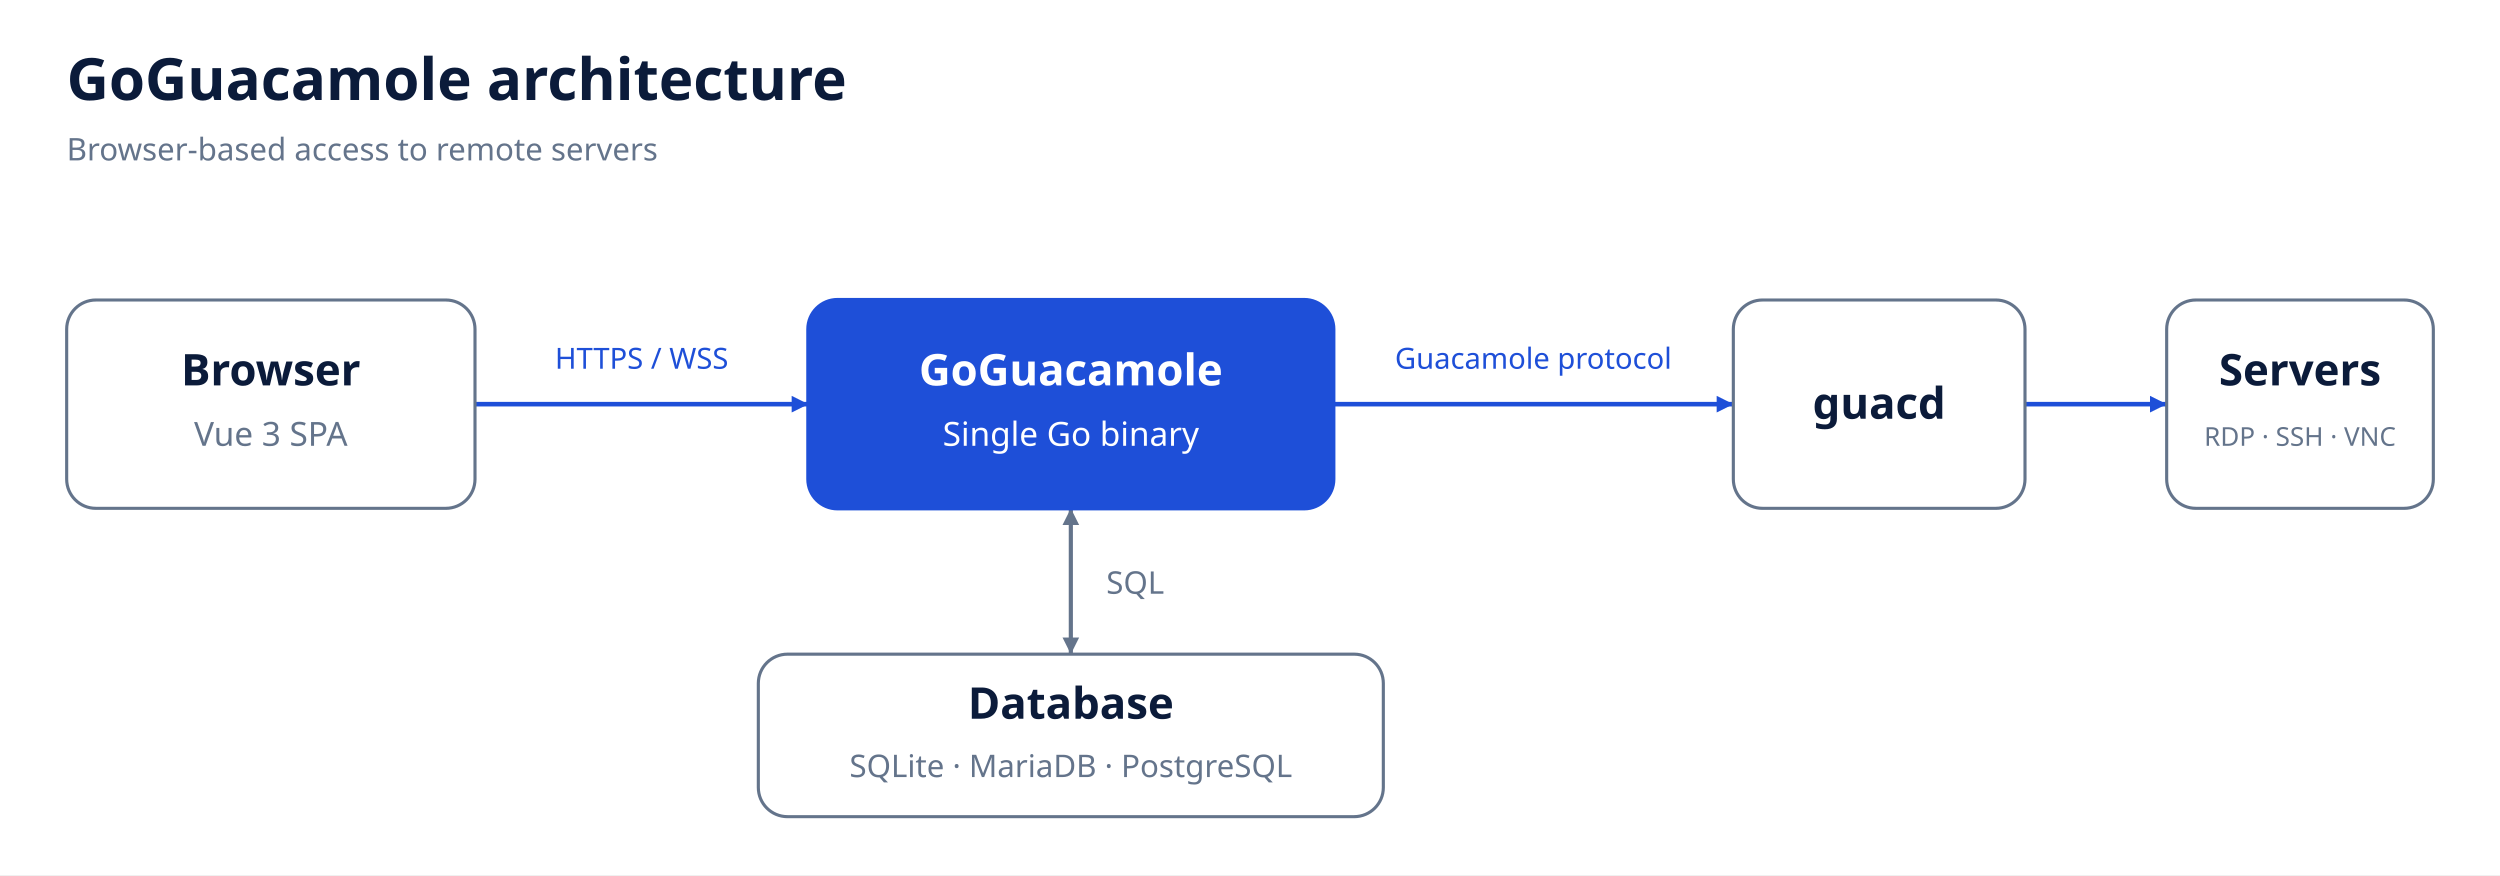
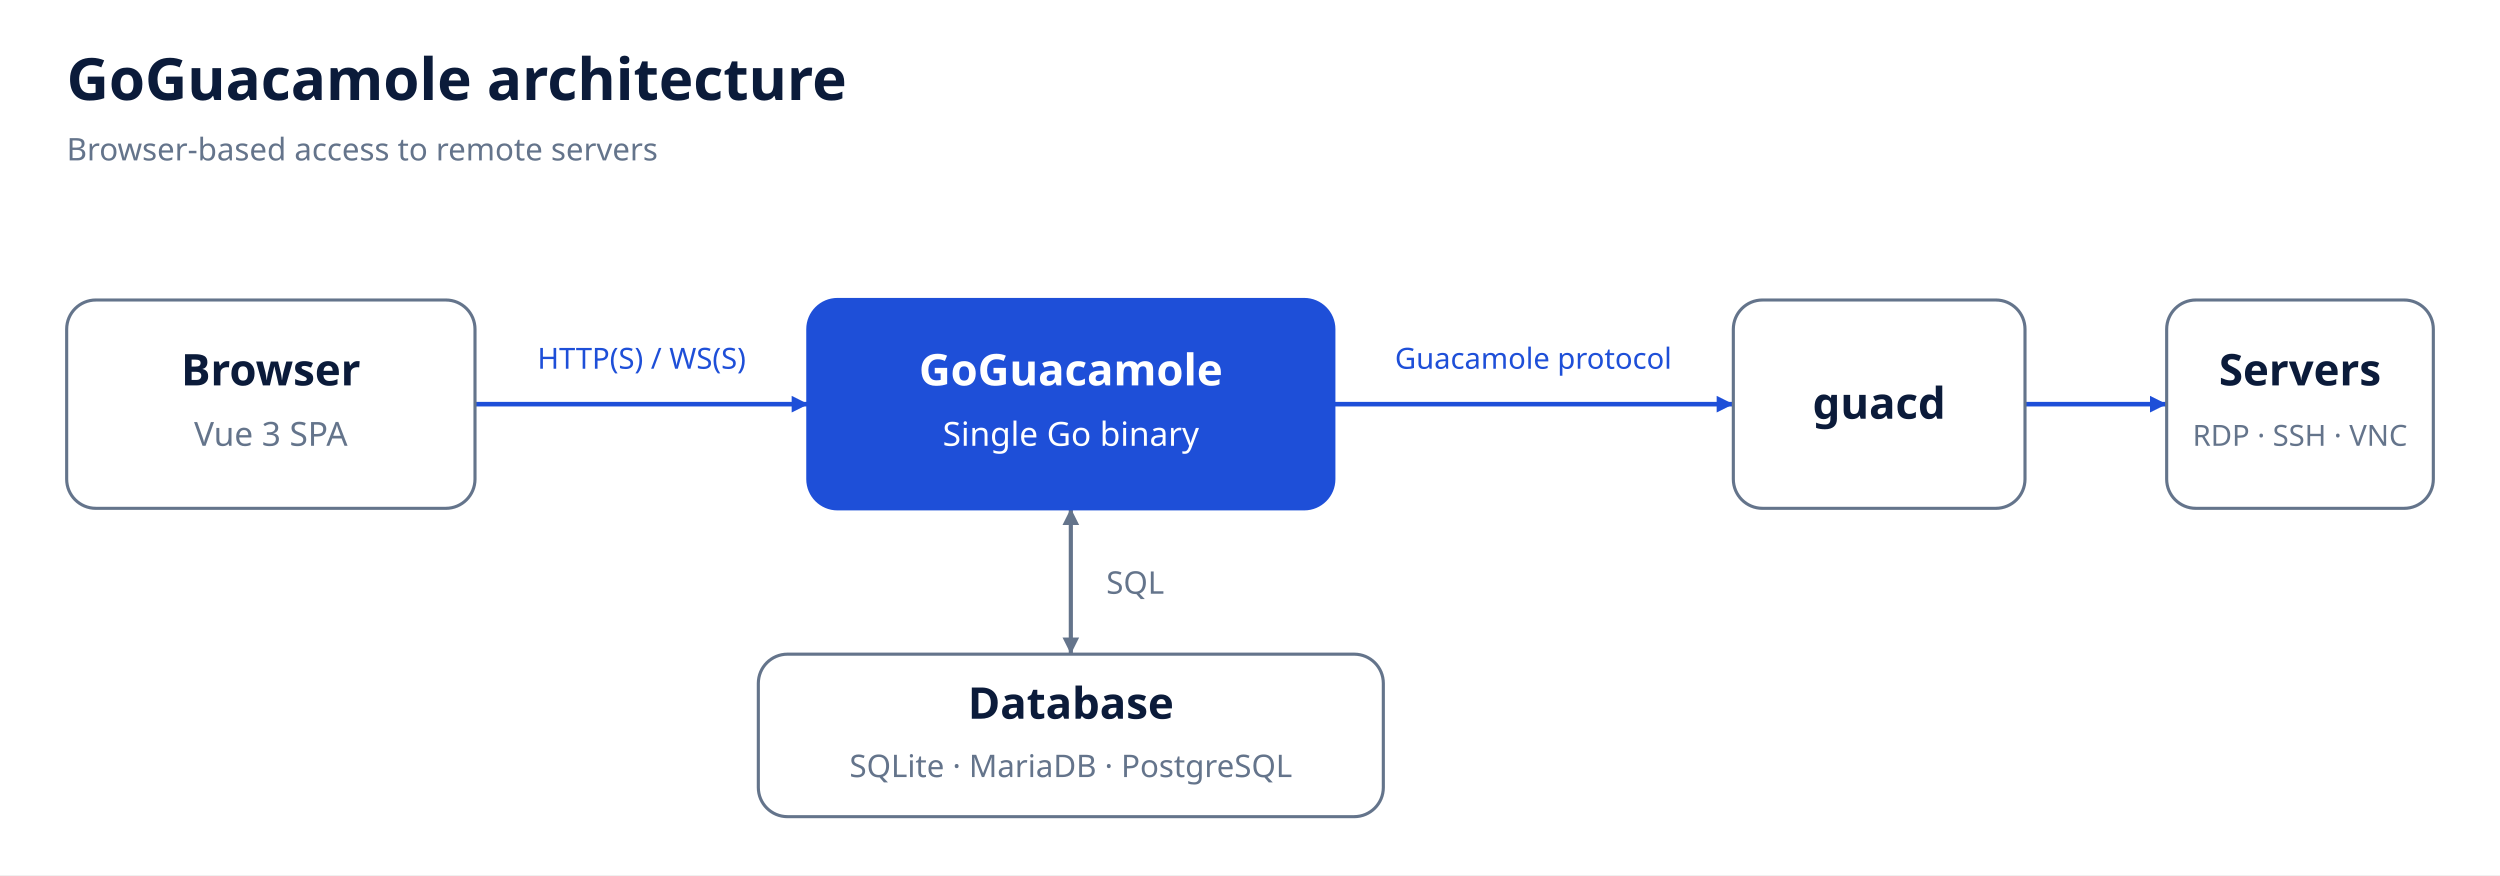
<svg xmlns="http://www.w3.org/2000/svg" width="1200" height="420" viewBox="0 0 1200 420" font-family="system-ui, sans-serif" role="img" aria-labelledby="title description">
  <defs>
    <marker id="arrow-blue" viewBox="0 0 8 8" refX="8" refY="4" markerWidth="8" markerHeight="8" markerUnits="userSpaceOnUse" orient="auto-start-reverse">
      <path d="M 0 0 L 8 4 L 0 8 Z" fill="#1e4fd8" />
    </marker>
    <marker id="arrow-gray" viewBox="0 0 8 8" refX="8" refY="4" markerWidth="8" markerHeight="8" markerUnits="userSpaceOnUse" orient="auto-start-reverse">
      <path d="M 0 0 L 8 4 L 0 8 Z" fill="#64748b" />
    </marker>
    <style>
      text { fill: #0b1b3a; }
      .title { font-size: 28px; font-weight: 700; }
      .subtitle { font-size: 15px; fill: #64748b; }
      .node { fill: #ffffff; stroke: #64748b; stroke-width: 1.5; }
      .primary-node { fill: #1e4fd8; stroke: #1e4fd8; stroke-width: 2; }
      .name { font-size: 21px; font-weight: 650; }
      .detail { font-size: 16px; fill: #64748b; }
-       .protocols { font-size: 12.5px; fill: #64748b; }
+       .protocols { font-size: 14px; fill: #64748b; }
      .database-options { font-size: 15px; fill: #64748b; }
      .white { fill: #ffffff; }
      .edge-label { font-size: 14px; fill: #1e4fd8; }
      .flow { fill: none; stroke: #1e4fd8; stroke-width: 2.2; marker-end: url(#arrow-blue); }
      .data-flow { fill: none; stroke: #64748b; stroke-width: 2; marker-start: url(#arrow-gray); marker-end: url(#arrow-gray); }
    </style>
  </defs>
  <rect width="1200" height="420" fill="#ffffff" />
  <text x="32" y="48" class="title">GoGuacamole architecture</text>
  <text x="32" y="77" class="subtitle">Browser-based access to remote servers</text>
  <g aria-label="Connections">
    <path d="M 228 194 H 388" class="flow" />
    <path d="M 640 194 H 832" class="flow" />
    <path d="M 972 194 H 1040" class="flow" />
    <path d="M 514 244 V 314" class="data-flow" />
-     <text x="308" y="177" text-anchor="middle" class="edge-label">HTTPS / WSS</text>
+     <text x="308" y="177" text-anchor="middle" class="edge-label">HTTP(S) / WS(S)</text>
    <text x="736" y="177" text-anchor="middle" class="edge-label">Guacamole protocol</text>
    <text x="531" y="285" class="subtitle">SQL</text>
  </g>
  <g aria-label="Browser">
    <rect x="32" y="144" width="196" height="100" rx="14" class="node" />
    <text x="130" y="185" text-anchor="middle" class="name">Browser</text>
    <text x="130" y="214" text-anchor="middle" class="detail">Vue 3 SPA</text>
  </g>
  <g aria-label="GoGuacamole">
    <rect x="388" y="144" width="252" height="100" rx="14" class="primary-node" />
    <text x="514" y="185" text-anchor="middle" class="name white">GoGuacamole</text>
    <text x="514" y="214" text-anchor="middle" class="detail white">Single Go binary</text>
  </g>
  <g aria-label="guacd">
    <rect x="832" y="144" width="140" height="100" rx="14" class="node" />
    <text x="902" y="201" text-anchor="middle" class="name">guacd</text>
  </g>
  <g aria-label="Remote servers">
    <rect x="1040" y="144" width="128" height="100" rx="14" class="node" />
    <text x="1104" y="185" text-anchor="middle" class="name">Servers</text>
    <text x="1104" y="214" text-anchor="middle" class="protocols">RDP · SSH · VNC</text>
  </g>
  <g aria-label="Database">
    <rect x="364" y="314" width="300" height="78" rx="14" class="node" />
    <text x="514" y="345" text-anchor="middle" class="name">Database</text>
    <text x="514" y="373" text-anchor="middle" class="database-options">SQLite · MariaDB · PostgreSQL</text>
  </g>
</svg>
